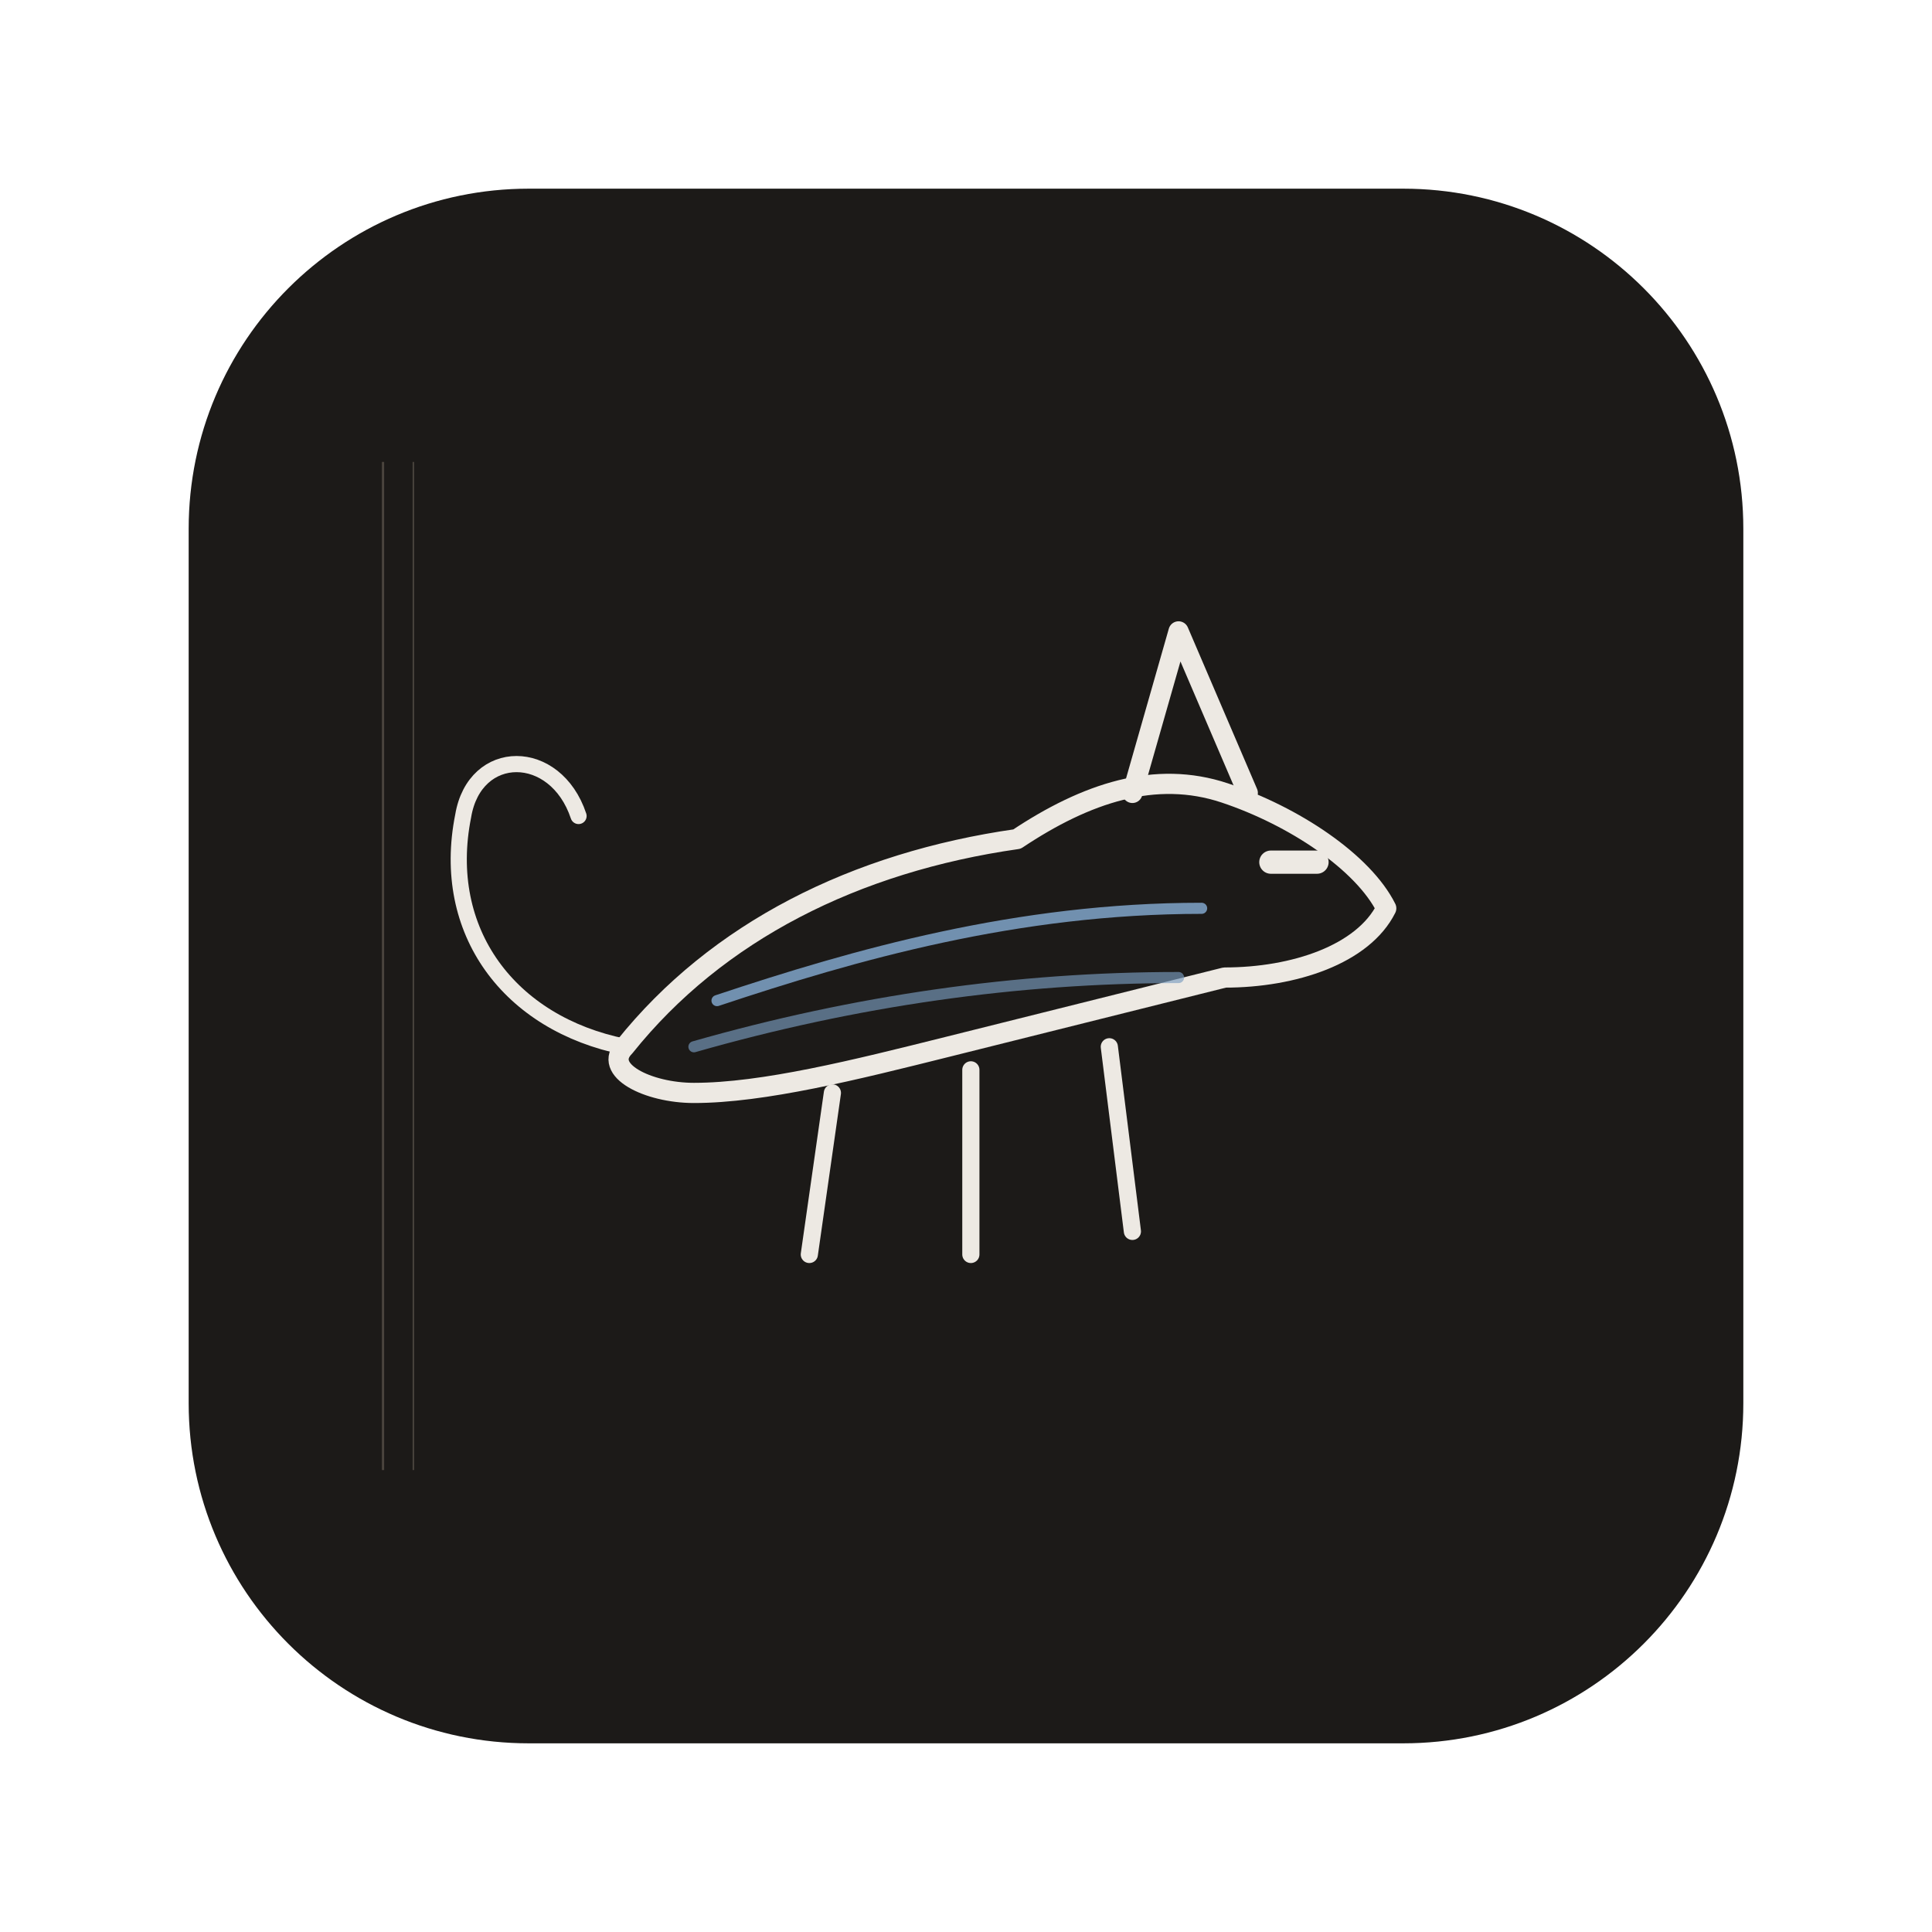
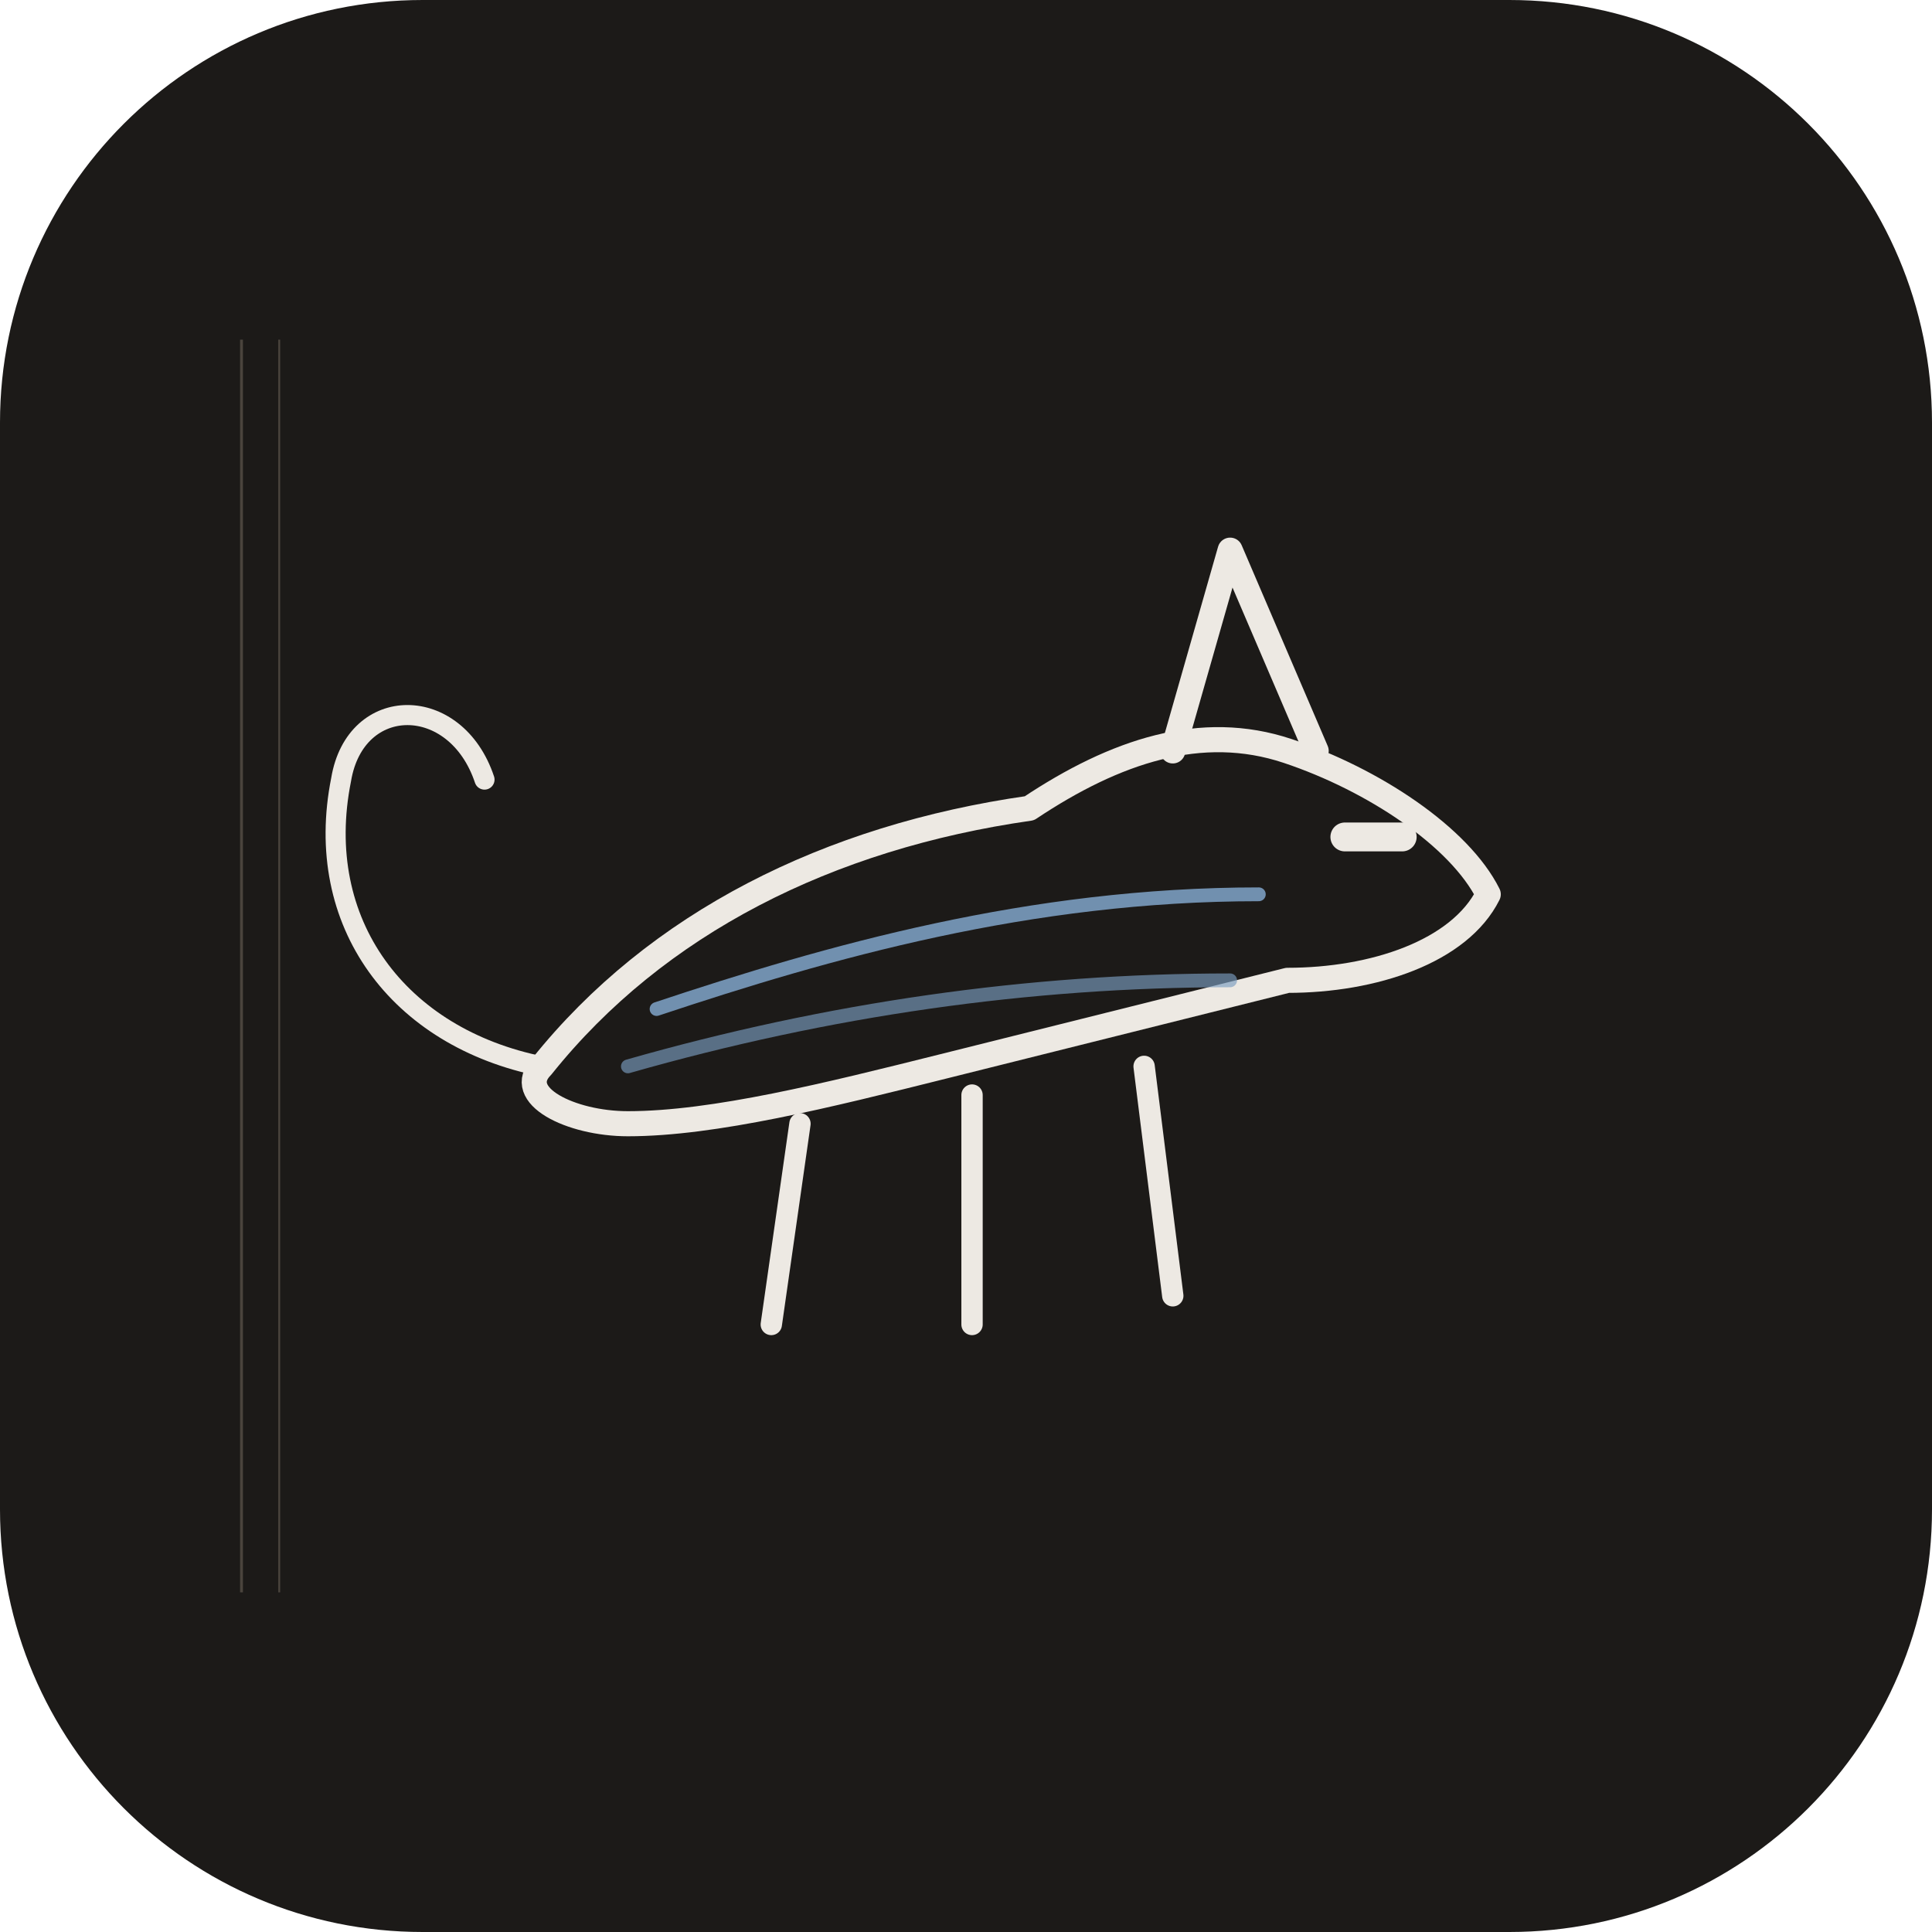
<svg xmlns="http://www.w3.org/2000/svg" width="1024" height="1024" viewBox="0 0 1024 1024">
-   <g transform="translate(100 100) scale(0.8046875)">
-     <defs>
-       <clipPath id="r">
-         <rect x="0" y="0" width="1024" height="1024" rx="224" ry="224" />
-       </clipPath>
-     </defs>
-     <g clip-path="url(#r)">
-       <rect x="0" y="0" width="1024" height="1024" rx="224" ry="224" fill="#1C1A18" />
-       <line x1="128" y1="180" x2="128" y2="844" stroke="#4A443D" stroke-width="1.5" />
-       <line x1="148" y1="180" x2="148" y2="844" stroke="#4A443D" stroke-width="1" />
-       <g transform="translate(120,170) scale(7.6)">
-         <path d="M 22 52 C 30 42, 42 36, 56 34 C 62 30, 68 28, 74 30 C 80 32, 86 36, 88 40 C 86 44, 80 46, 74 46 C 66 48, 58 50, 50 52 C 42 54, 34 56, 28 56 C 24 56, 20 54, 22 52 Z" fill="none" stroke="#EDE9E3" stroke-width="1.75" stroke-linecap="round" stroke-linejoin="round" />
-         <path d="M 66 30 L 70 16 L 76 30" fill="none" stroke="#EDE9E3" stroke-width="1.75" stroke-linecap="round" stroke-linejoin="round" />
-         <path d="M 78 36 L 82 36" fill="none" stroke="#EDE9E3" stroke-width="2.013" stroke-linecap="round" />
-         <path d="M 30 48 C 42 44, 56 40, 72 40" fill="none" stroke="#7A9CC0" stroke-width="0.963" stroke-linecap="round" opacity="0.9" />
-         <path d="M 28 52 C 42 48, 56 46, 70 46" fill="none" stroke="#7A9CC0" stroke-width="0.963" stroke-linecap="round" opacity="0.65" />
-         <path d="M 40 56 L 38 70 M 52 54 L 52 70 M 64 52 L 66 68" fill="none" stroke="#EDE9E3" stroke-width="1.488" stroke-linecap="round" />
-         <path d="M 22 52 C 12 50, 6 42, 8 32 C 9 26, 16 26, 18 32" fill="none" stroke="#EDE9E3" stroke-width="1.4" stroke-linecap="round" />
-       </g>
+   <defs>
+     <clipPath id="r">
+       <rect x="0" y="0" width="1024" height="1024" rx="224" ry="224" />
+     </clipPath>
+   </defs>
+   <g clip-path="url(#r)">
+     <rect x="0" y="0" width="1024" height="1024" rx="224" ry="224" fill="#1C1A18" />
+     <line x1="128" y1="180" x2="128" y2="844" stroke="#4A443D" stroke-width="1.5" />
+     <line x1="148" y1="180" x2="148" y2="844" stroke="#4A443D" stroke-width="1" />
+     <g transform="translate(120,170) scale(7.6)">
+       <path d="M 22 52 C 30 42, 42 36, 56 34 C 62 30, 68 28, 74 30 C 80 32, 86 36, 88 40 C 86 44, 80 46, 74 46 C 66 48, 58 50, 50 52 C 42 54, 34 56, 28 56 C 24 56, 20 54, 22 52 Z" fill="none" stroke="#EDE9E3" stroke-width="1.75" stroke-linecap="round" stroke-linejoin="round" />
+       <path d="M 66 30 L 70 16 L 76 30" fill="none" stroke="#EDE9E3" stroke-width="1.75" stroke-linecap="round" stroke-linejoin="round" />
+       <path d="M 78 36 L 82 36" fill="none" stroke="#EDE9E3" stroke-width="2.013" stroke-linecap="round" />
+       <path d="M 30 48 C 42 44, 56 40, 72 40" fill="none" stroke="#7A9CC0" stroke-width="0.963" stroke-linecap="round" opacity="0.9" />
+       <path d="M 28 52 C 42 48, 56 46, 70 46" fill="none" stroke="#7A9CC0" stroke-width="0.963" stroke-linecap="round" opacity="0.65" />
+       <path d="M 40 56 L 38 70 M 52 54 L 52 70 M 64 52 L 66 68" fill="none" stroke="#EDE9E3" stroke-width="1.488" stroke-linecap="round" />
+       <path d="M 22 52 C 12 50, 6 42, 8 32 C 9 26, 16 26, 18 32" fill="none" stroke="#EDE9E3" stroke-width="1.4" stroke-linecap="round" />
    </g>
  </g>
</svg>
